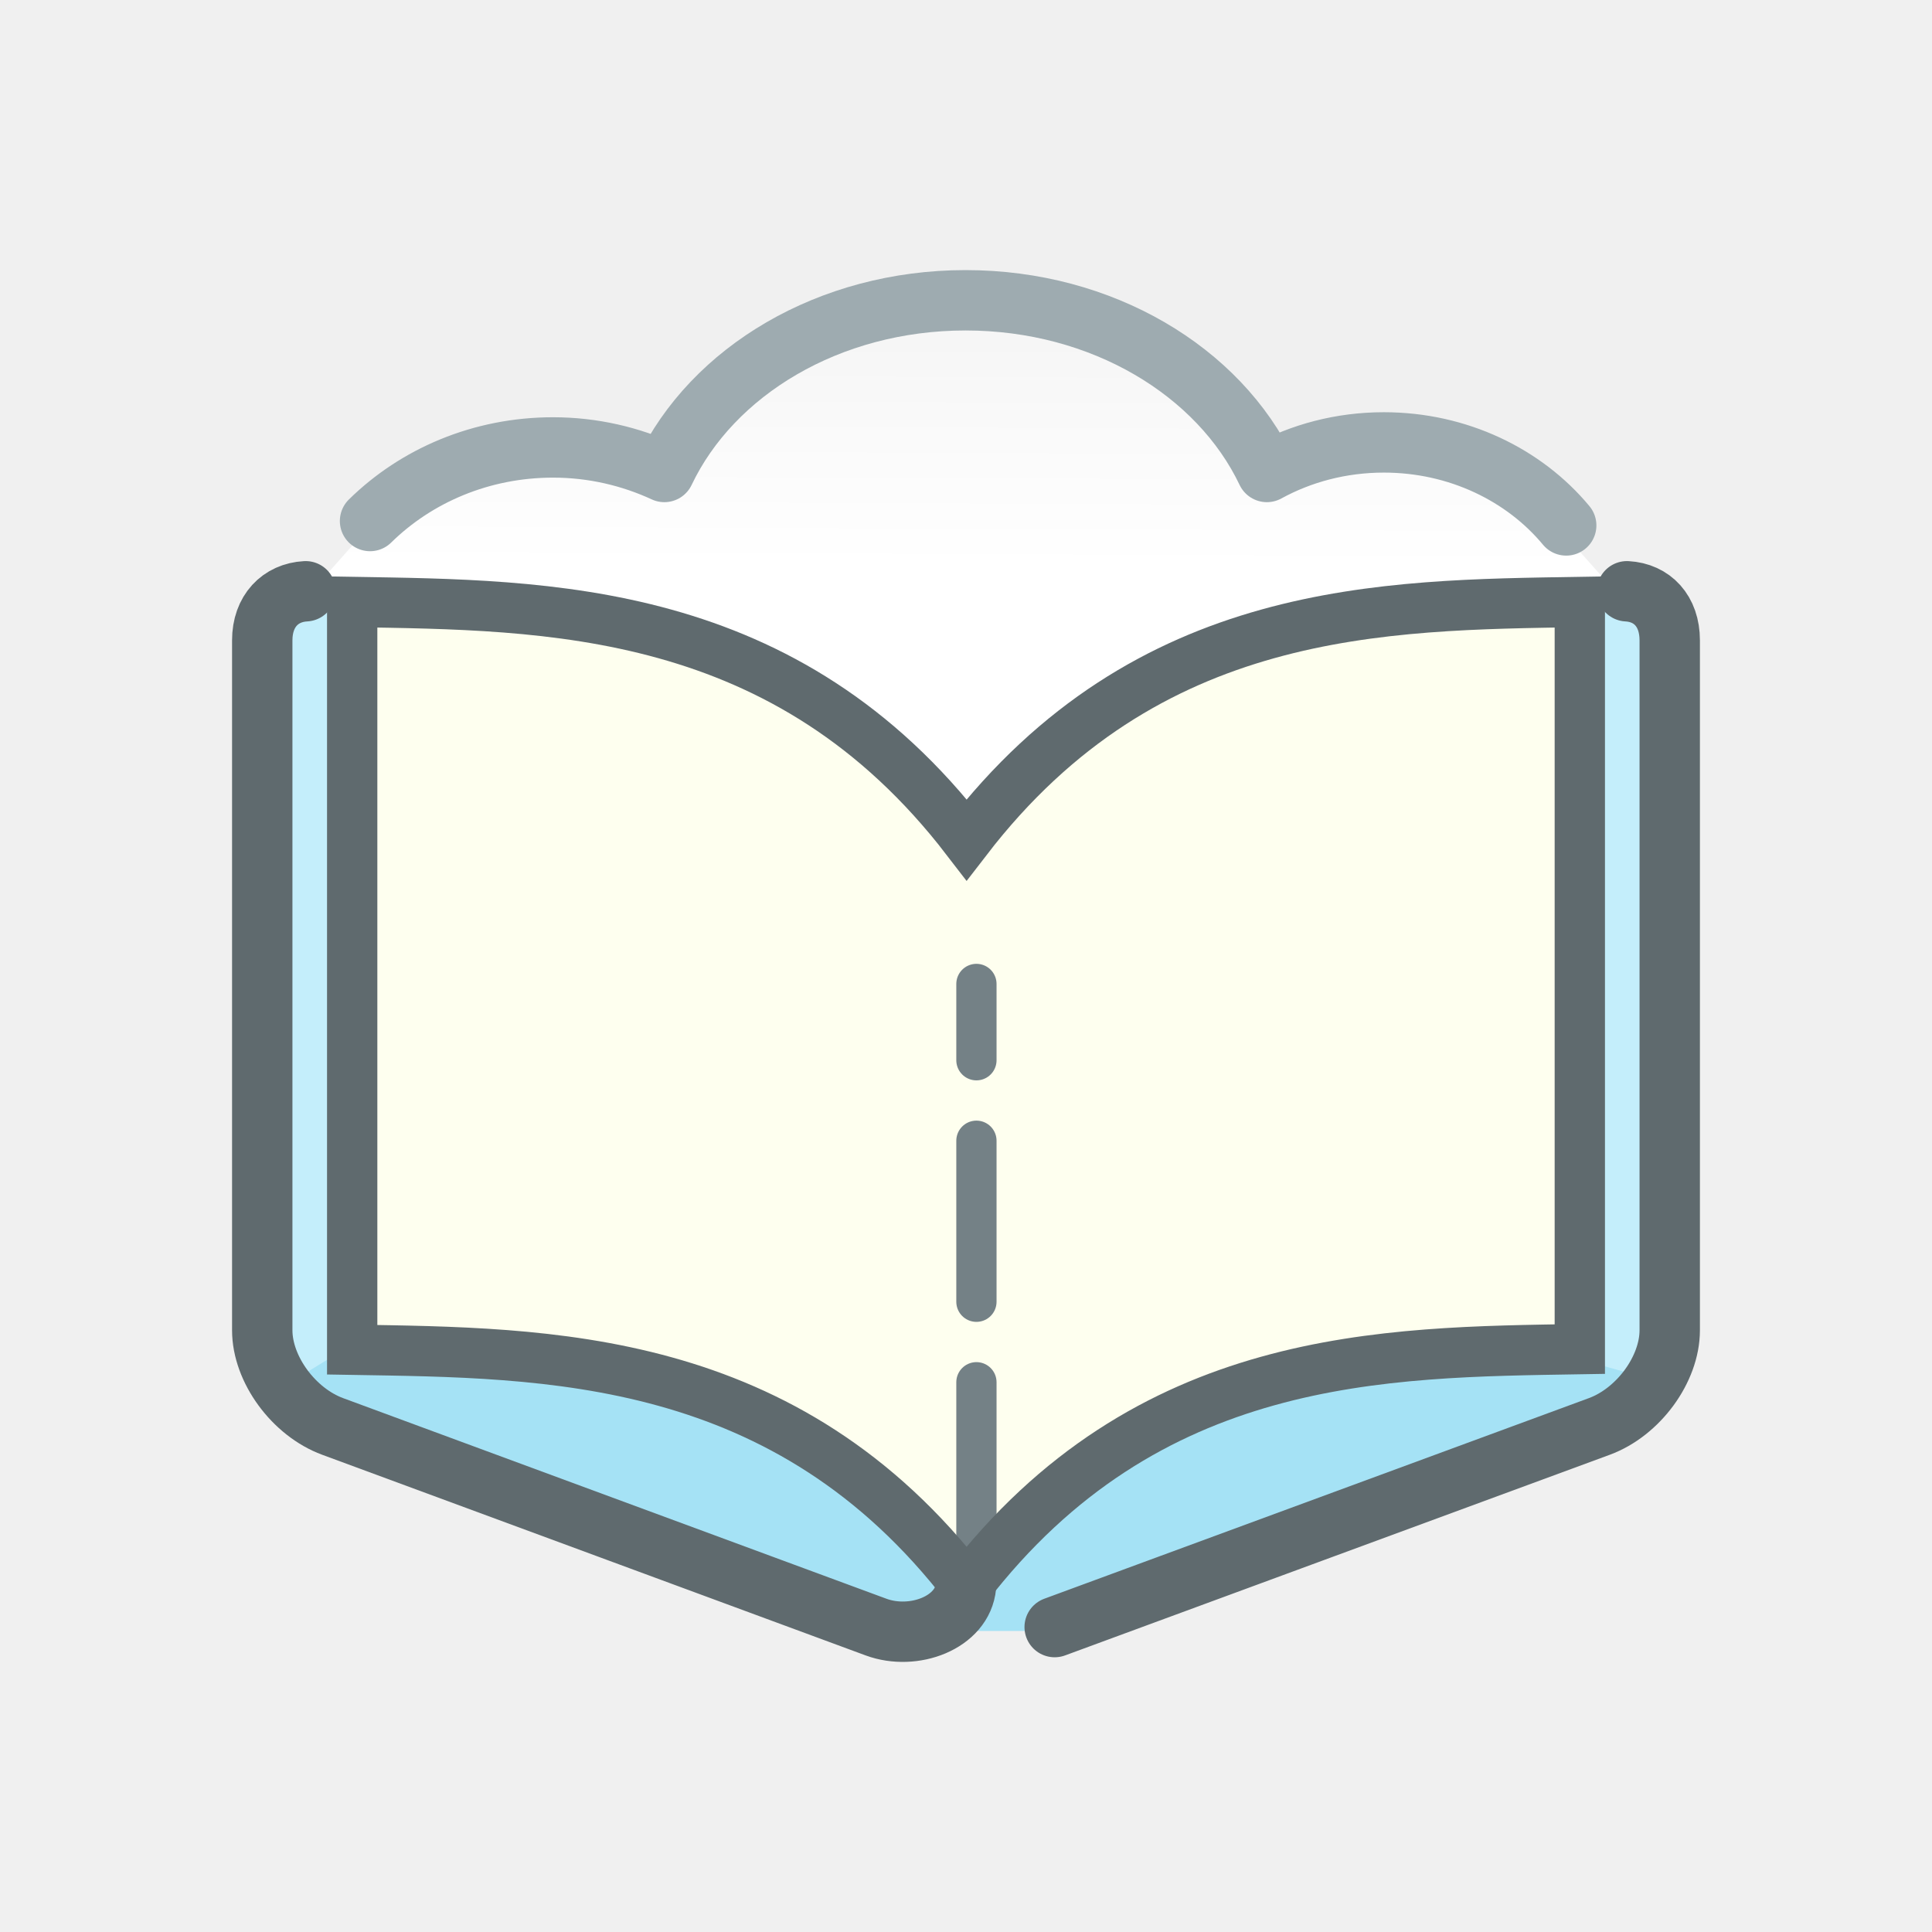
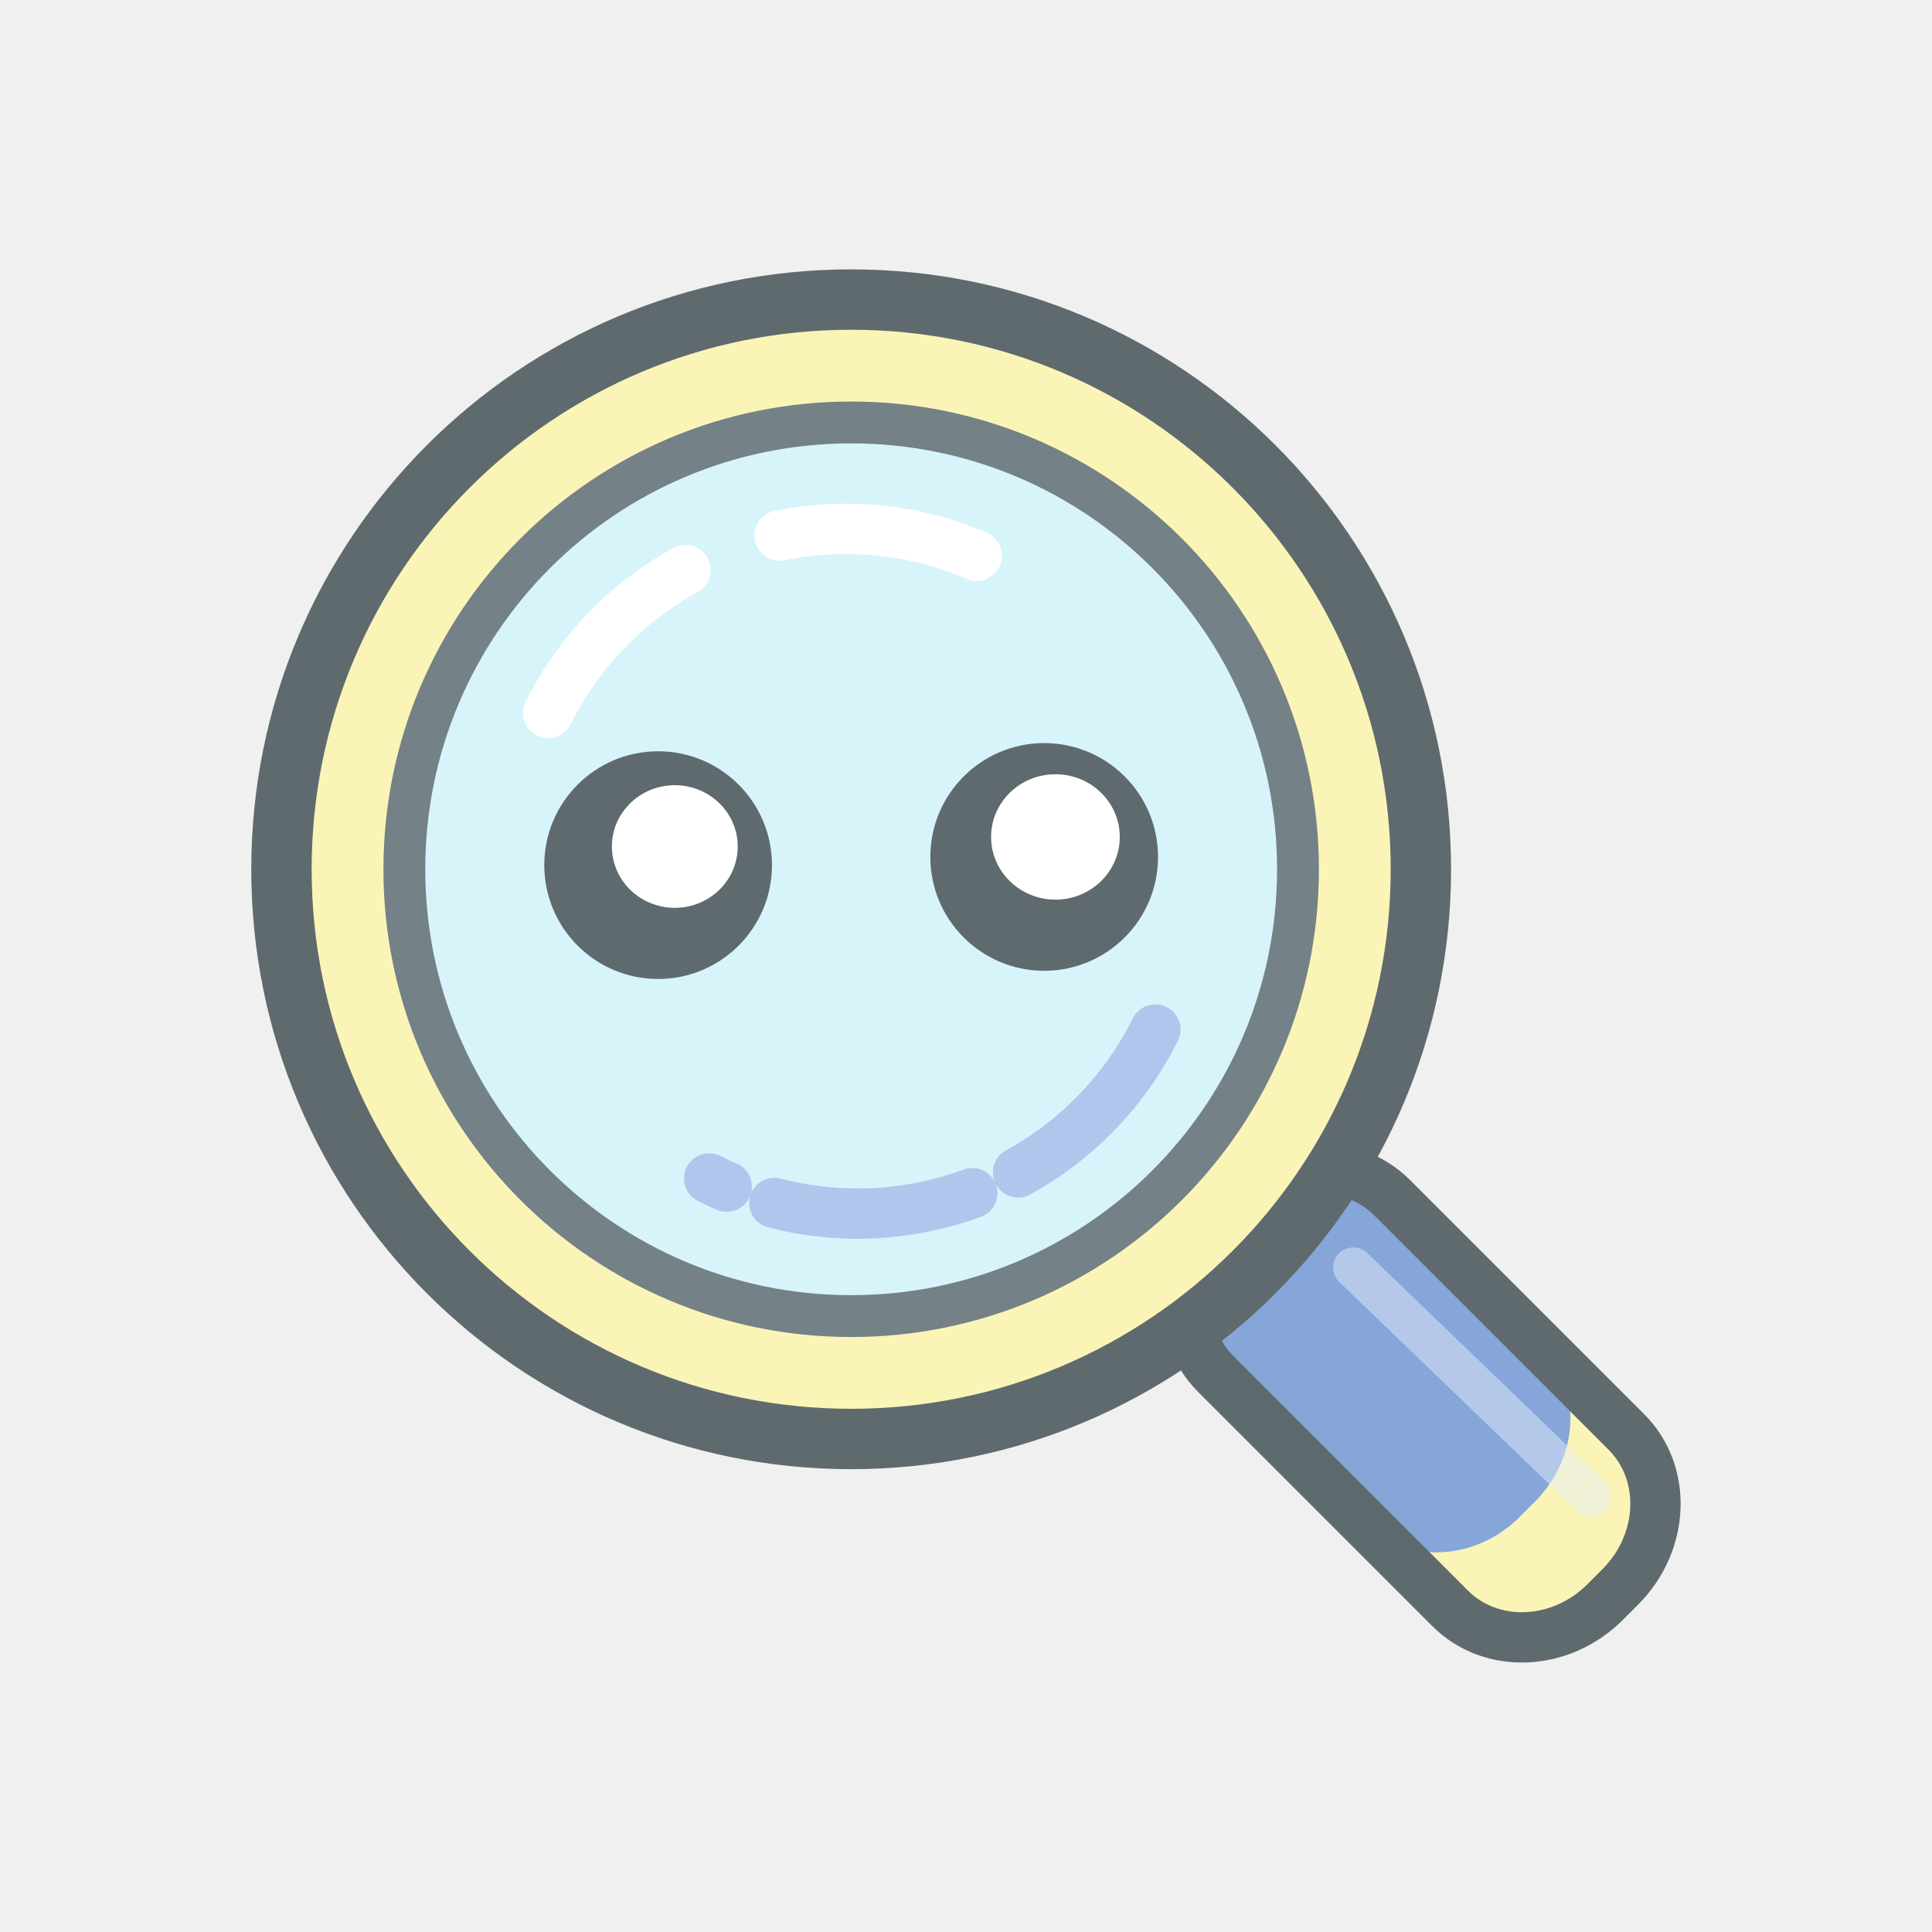
- <svg xmlns="http://www.w3.org/2000/svg" xmlns:xlink="http://www.w3.org/1999/xlink" width="96" height="96">
-   <defs>
-     <linearGradient id="a">
-       <stop offset="0" stop-color="#f5f5f5" />
-       <stop offset="1" stop-color="#fff" />
-     </linearGradient>
-     <linearGradient xlink:href="#a" id="b" x1="47.919" y1="15.148" x2="47.864" y2="27.898" gradientUnits="userSpaceOnUse" gradientTransform="matrix(.99703 0 0 .98519 0 .672)" />
-   </defs>
-   <path d="m 77.592,26.393 c -2.073,-2.467 -5.351,-4.064 -9.036,-4.064 -2.122,0 -4.098,0.53 -5.795,1.447 -2.372,-4.923 -8.153,-8.405 -14.924,-8.405 -6.775,0 -12.555,3.477 -14.924,8.405 -1.666,-0.76 -3.537,-1.201 -5.515,-1.201 -3.562,0 -6.778,1.379 -9.067,3.602 l -3.706,4.179 32.98,15.019 33.267,-15.302 z" fill="url(#b)" />
-   <path d="m 13.231,30.131 6.328,0 28.476,12.368 29.914,-12.656 4.602,0 -0.288,37.968 -3.452,2.876 -61.842,-0.288 -3.739,-4.315 z" fill="#c4eefb" />
-   <path d="m 13.519,69.25 30.777,11.793 8.054,0 28.476,-10.643 1.726,-1.726 -5.177,-1.438 -60.116,-0.288 z" fill="#a5e2f5" />
-   <path d="m 15.187,29.38 c -1.255,0.067 -2.156,0.983 -2.156,2.438 l 0,34.281 c 0,1.94 1.563,4.067 3.5,4.781 l 27,9.969 c 1.87,0.69 4.302,-0.222 4.469,-2.031 m 4.406,2.031 27.062,-9.969 c 1.94,-0.714 3.5,-2.841 3.5,-4.781 l 0,-34.281 c 0,-1.455 -0.868,-2.369 -2.125,-2.438" fill="none" stroke="#5f6a6e" stroke-width="3" stroke-linecap="round" stroke-dashoffset="40" />
-   <path stroke-miterlimit="0" d="m 77.824,26.108 c -2.079,-2.504 -5.367,-4.125 -9.062,-4.125 -2.128,0 -4.11,0.538 -5.812,1.469 -2.379,-4.997 -8.178,-8.531 -14.969,-8.531 -6.795,0 -12.592,3.529 -14.969,8.531 -1.671,-0.772 -3.548,-1.219 -5.531,-1.219 -3.573,0 -6.799,1.4 -9.094,3.656" stroke-linejoin="round" stroke-linecap="round" stroke-width="3" stroke="#9eabb0" fill="none" />
-   <path d="m 17.5,29.912 0,37.156 c 9.702,0.162 21.56,0.121 30.531,11.781 8.989,-11.681 20.744,-11.65 30.469,-11.812 l 0,-37.125 c -9.725,0.162 -21.48,0.132 -30.469,11.812 -8.973,-11.68 -20.823,-11.651 -30.531,-11.812 z" fill="#feffef" />
-   <path d="m 48.518,77.883 0,-28.991" fill="#748186" stroke="#748186" stroke-width="2" stroke-linecap="round" stroke-linejoin="round" stroke-dasharray="8,4" stroke-dashoffset="10.8" />
-   <path d="m 17.5,29.912 0,37.156 c 9.702,0.162 21.56,0.121 30.531,11.781 8.989,-11.681 20.744,-11.65 30.469,-11.812 l 0,-37.125 c -9.725,0.162 -21.48,0.132 -30.469,11.812 -8.973,-11.68 -20.823,-11.651 -30.531,-11.812 z" fill="none" stroke="#5f6a6e" stroke-width="2.5" stroke-linecap="round" stroke-dashoffset="5.4" />
+ <svg xmlns="http://www.w3.org/2000/svg" width="96" height="96">
+   <rect ry="5.228" rx="5.668" y="85.771" x="-5.559" height="26.916" width="12.39" transform="rotate(-45)" fill="#86a6da" />
+   <path d="m 67.823,75.684 4.243,4.243 c 2.048,2.048 5.469,1.911 7.69,-0.309 l 0.751,-0.751 c 2.22,-2.22 2.357,-5.642 0.309,-7.69 l -3.867,-3.867 c 1.664,2.073 1.397,5.233 -0.685,7.314 l -0.751,0.751 c -2.22,2.22 -5.642,2.357 -7.69,0.309 z" fill="#faf4b7" />
+   <rect width="12.39" height="26.916" x="-5.559" y="85.771" rx="5.668" ry="5.228" transform="rotate(-45)" fill="none" stroke="#5f6a6e" stroke-width="2.5" stroke-linecap="round" stroke-linejoin="round" />
+   <path transform="matrix(1.35132 0 0 1.35132 88.193 -22.494)" d="m -13.017,48.61 a 20.949,20.949 0 1 1 -41.898,0 20.949,20.949 0 1 1 41.898,0 z" fill="#faf4b7" stroke="#5f6a6e" stroke-width="2.22" stroke-linecap="round" stroke-linejoin="round" />
+   <path d="m -13.017,48.61 a 20.949,20.949 0 1 1 -41.898,0 20.949,20.949 0 1 1 41.898,0 z" transform="translate(78.292 -8.324) scale(1.05982)" fill="#d7f4fb" stroke="#748186" stroke-width="1.962" stroke-linecap="round" stroke-linejoin="round" />
+   <path d="m 57.41,51.157 c -4.079,8.167 -14.005,11.48 -22.172,7.402 l 0,0" fill="none" stroke="#afc7ed" stroke-width="2.5" stroke-linecap="round" stroke-linejoin="round" stroke-dasharray="10,2.5" />
+   <path d="m 38.359,42.988 a 5.657,5.657 0 0 1 -11.314,0 5.657,5.657 0 1 1 11.314,0 z" fill="#5f6a6e" />
+   <path d="m 36.657,42.063 a 3.126,3.046 0 0 1 -6.253,0 3.126,3.046 0 1 1 6.253,0 z" fill="#fff" />
+   <path d="m 57.542,42.581 a 5.657,5.657 0 0 1 -11.314,0 5.657,5.657 0 1 1 11.314,0 z" fill="#5f6a6e" />
+   <path d="m 55.641,41.587 a 3.197,3.115 0 0 1 -6.394,0 3.197,3.115 0 1 1 6.394,0 z" fill="#fff" />
+   <path d="m 27.239,35.425 c 4.079,-8.167 14.005,-11.48 22.172,-7.402 l 0,0" fill="none" stroke="#fff" stroke-width="2.5" stroke-linecap="round" stroke-linejoin="round" stroke-dasharray="10,5" />
+   <path d="m 67.245,62.984 11.797,11.358" fill="#86a6da" stroke="#e5eefb" stroke-width="2" stroke-linecap="round" stroke-linejoin="round" stroke-opacity=".479" />
</svg>
